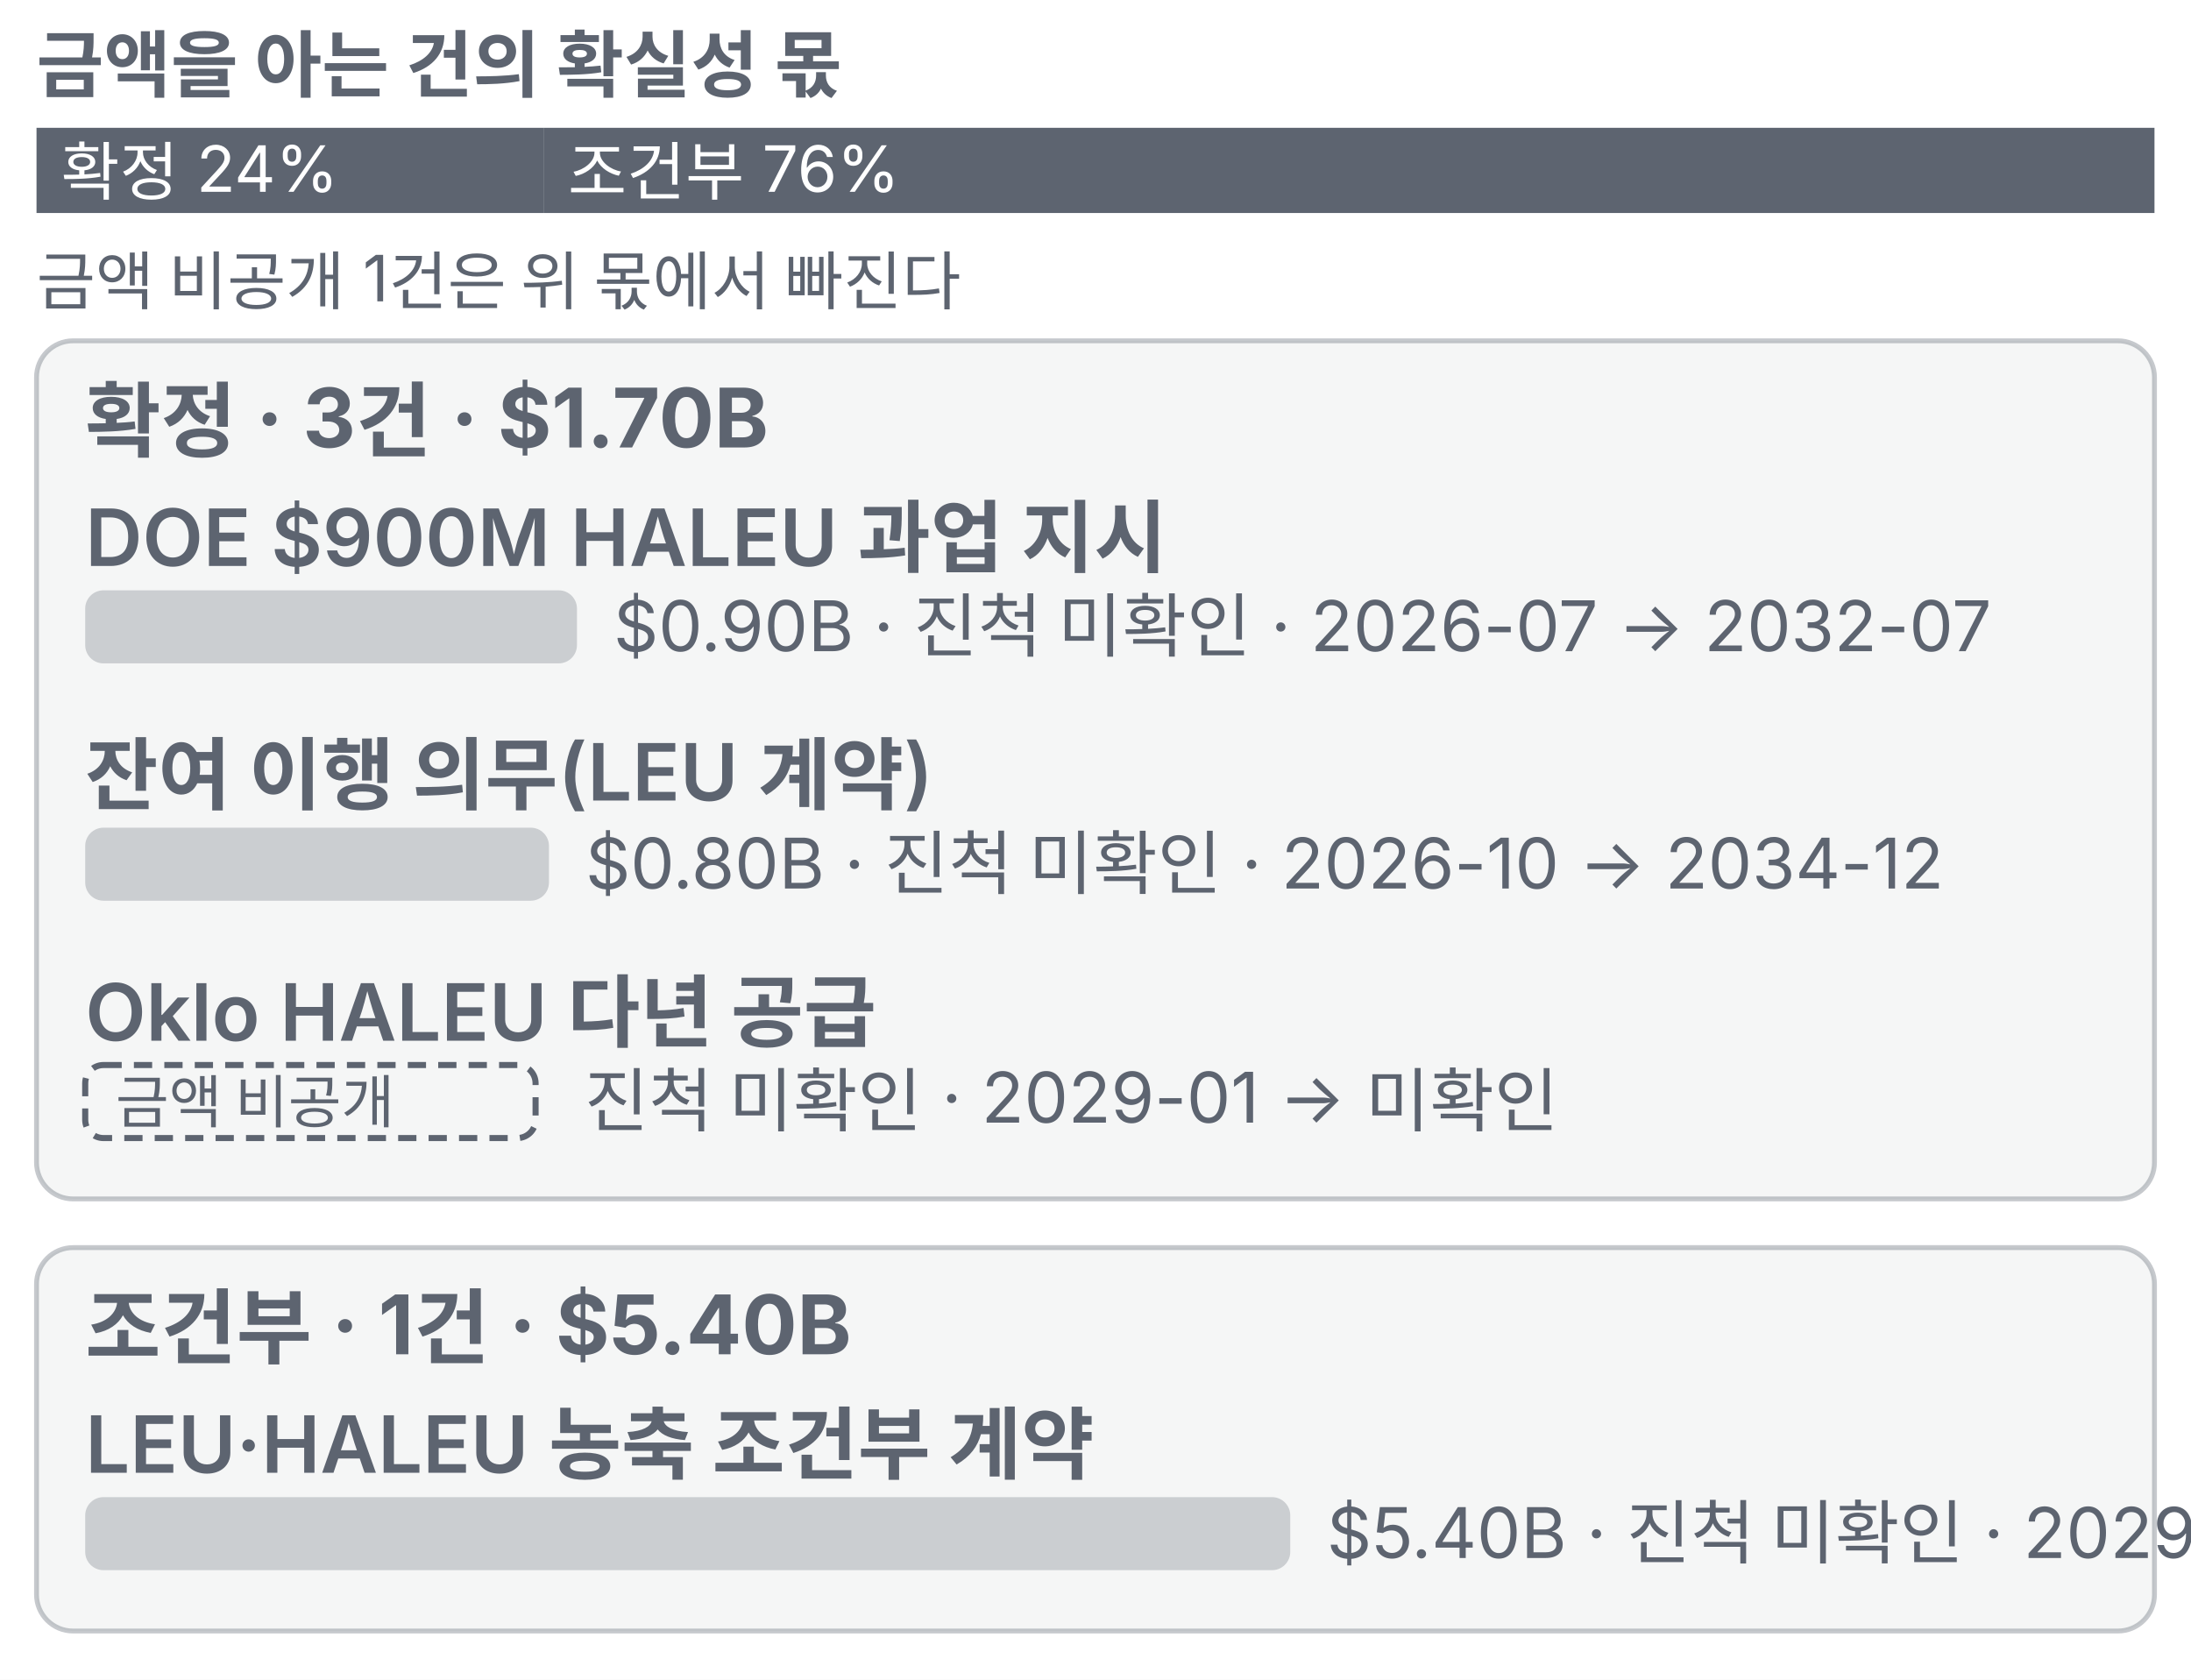
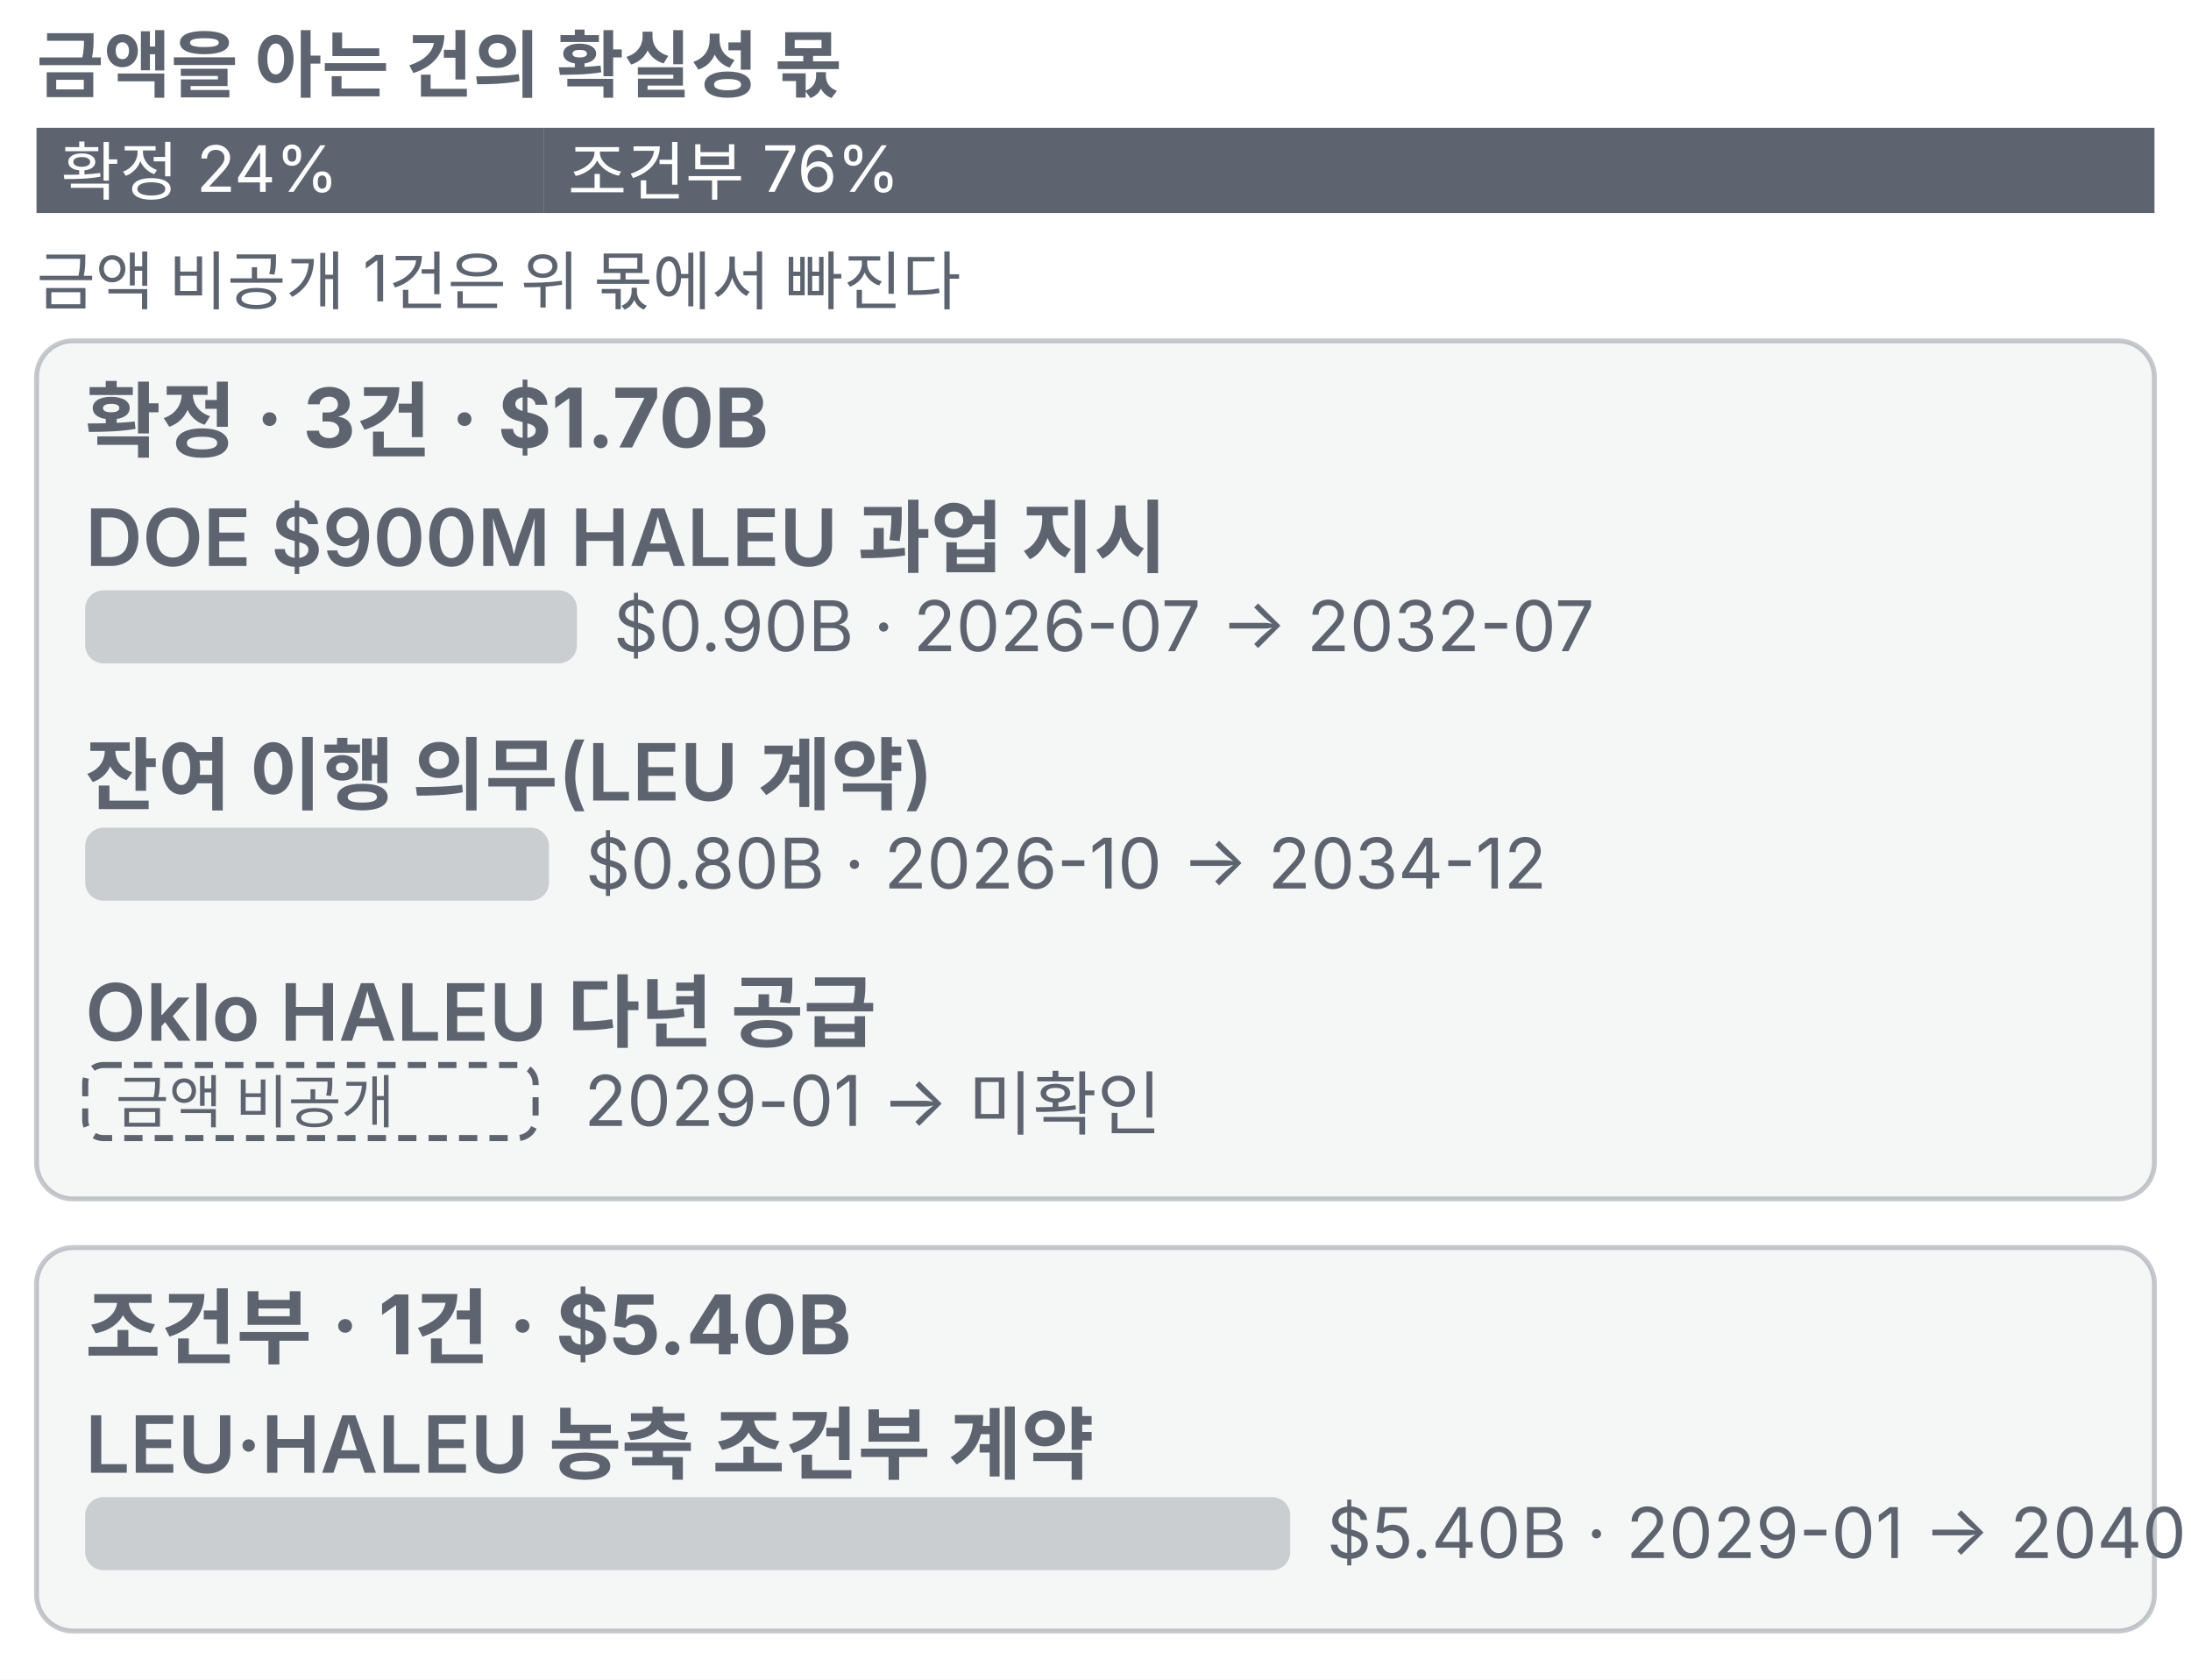
<svg xmlns="http://www.w3.org/2000/svg" viewBox="0 0 360 276" width="360" height="276">
  <style>text{fill:#5d6470;font-size:10.5px;font-family:-apple-system,'Apple SD Gothic Neo','Malgun Gothic',sans-serif}</style>
  <rect width="100%" height="100%" fill="#ffffff" />
  <g transform="translate(0,0)">
    <text x="6" y="15" style="fill:#5d6470;font-size:12px;font-weight:600">금액을 아는 건의 확실성 몫</text>
    <rect x="6.0" y="21" width="83.3" height="14" fill="#5d6470" />
    <text x="10.0" y="32" style="fill:#fff;font-size:10.5px">확정 24%</text>
    <rect x="89.3" y="21" width="264.7" height="14" fill="#5d6470" />
    <text x="93.3" y="32" style="fill:#fff;font-size:10.5px">조건부 76%</text>
    <rect x="6" y="56" width="348" height="141" rx="6" fill="#5d6470" fill-opacity="0.06" stroke="#5d6470" stroke-opacity="0.35" stroke-width="0.8" />
    <text x="6" y="50" style="font-size:10.5px">금액 비공개 1건은 위 몫에서 빠진다</text>
    <text x="14" y="74" style="fill:#5d6470;font-size:13.5px;font-weight:700">확정 · 3건 · $1.70B</text>
    <text x="14" y="93" style="fill:#5d6470;font-size:13px;font-weight:600">DOE $900M HALEU 과업 지시</text>
    <rect x="14" y="97" width="80.8" height="12" rx="3" fill="#5d6470" fill-opacity="0.28" />
-     <text x="100.8" y="107" style="font-size:11.5px">$0.90B · 진척 미확인 · 2026-07 → 2032-07</text>
+     <text x="100.8" y="107" style="font-size:11.5px">$0.90B · 2026-07 → 2032-07</text>
    <text x="14" y="132" style="fill:#5d6470;font-size:13px;font-weight:600">잔여 이행 의무(LEU 계약)</text>
    <rect x="14" y="136" width="76.2" height="12" rx="3" fill="#5d6470" fill-opacity="0.28" />
-     <text x="96.2" y="146" style="font-size:11.5px">$0.80B · 진척 미확인 · 2026-10 → 2034-12</text>
+     <text x="96.2" y="146" style="font-size:11.5px">$0.80B · 2026-10 → 2034-12</text>
    <text x="14" y="171" style="fill:#5d6470;font-size:13px;font-weight:600">Oklo HALEU 다년 공급</text>
    <rect x="14" y="175" width="74" height="12" rx="3" fill="none" stroke="#5d6470" stroke-dasharray="3 2" />
    <text x="19" y="184.5" style="font-size:9.5px">금액 비공개</text>
    <rect x="6" y="205" width="348" height="63" rx="6" fill="#5d6470" fill-opacity="0.06" stroke="#5d6470" stroke-opacity="0.35" stroke-width="0.8" />
-     <text x="96.0" y="185" style="font-size:11.5px">진척 미확인 · 2029-01 → 미확인</text>
+     <text x="96.0" y="185" style="font-size:11.5px">2029-01 → 미확인</text>
    <text x="14" y="223" style="fill:#5d6470;font-size:13.5px;font-weight:700">조건부 · 1건 · $5.40B</text>
    <text x="14" y="242" style="fill:#5d6470;font-size:13px;font-weight:600">LEU·HALEU 농축 조건부 계약</text>
    <rect x="14" y="246" width="198.0" height="12" rx="3" fill="#5d6470" fill-opacity="0.28" />
-     <text x="218.0" y="256" style="font-size:11.5px">$5.40B · 진척 미확인 · 2029-01 → 2040-12</text>
+     <text x="218.0" y="256" style="font-size:11.5px">$5.40B · 2029-01 → 2040-12</text>
  </g>
</svg>
